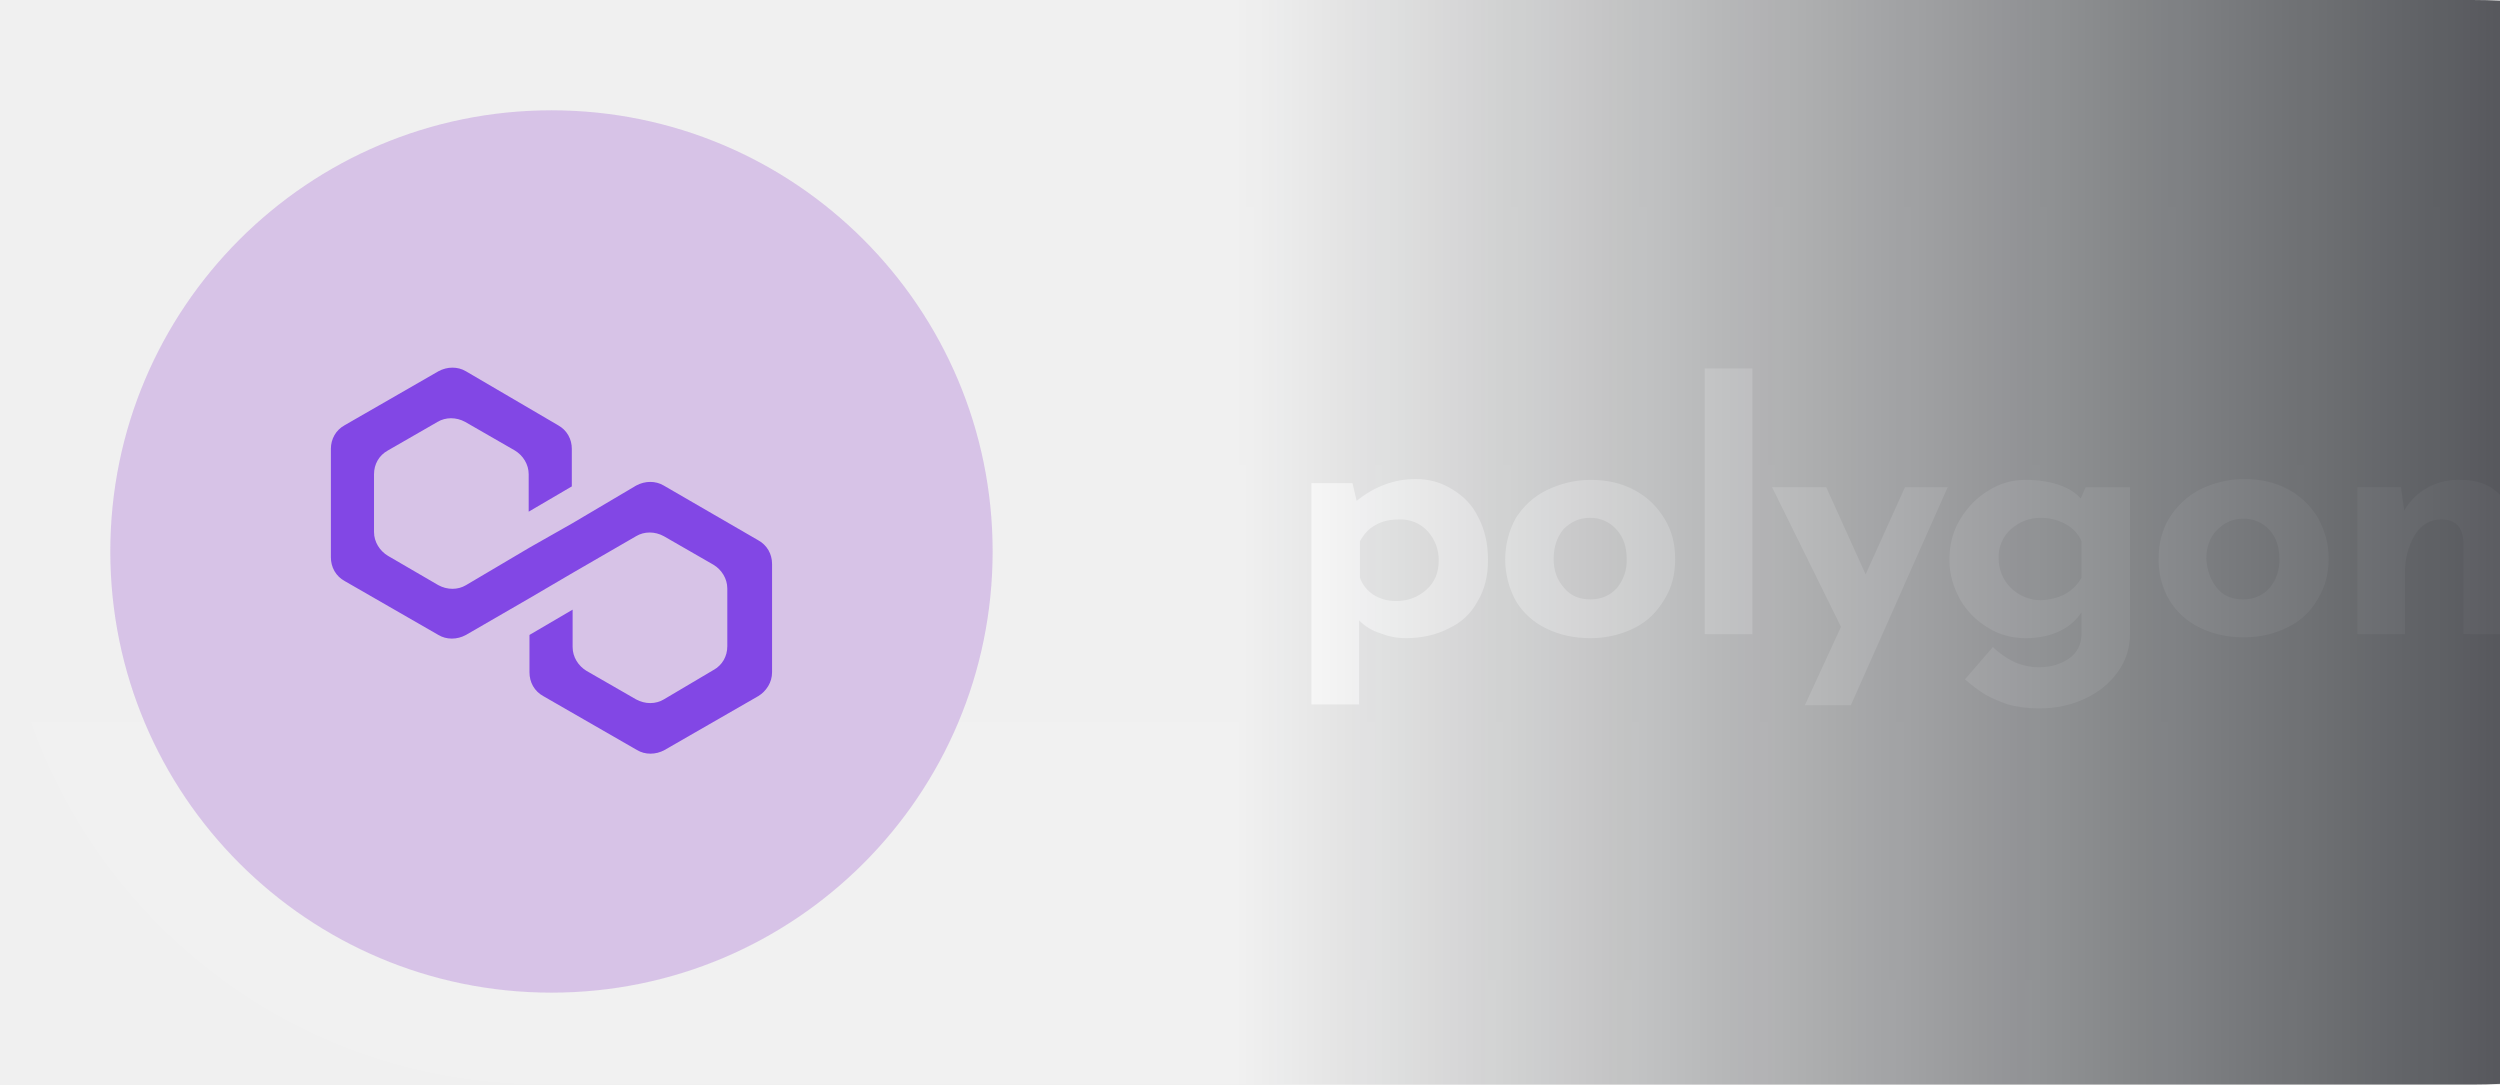
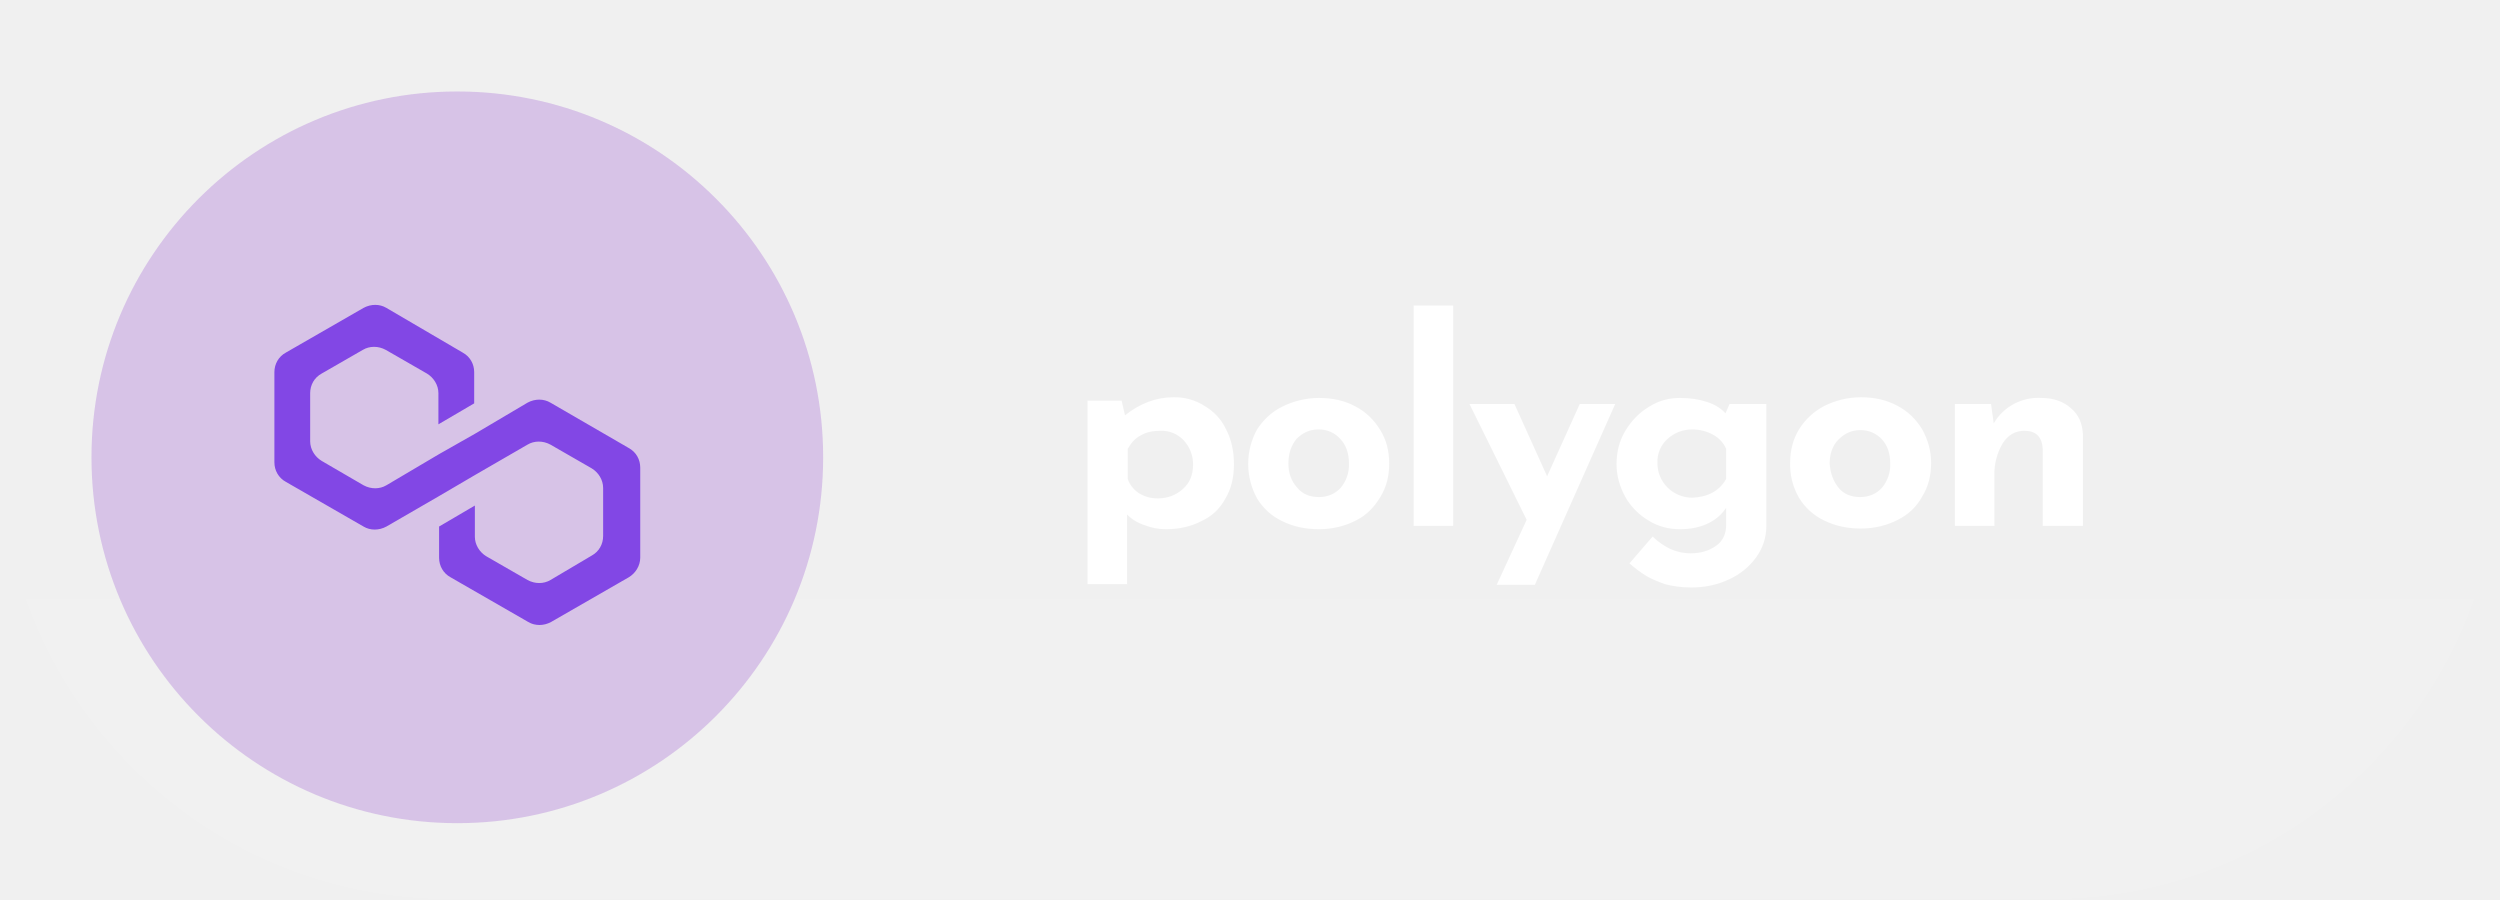
- <svg xmlns="http://www.w3.org/2000/svg" width="136" height="59" viewBox="0 0 136 59" fill="none">
-   <g filter="url(#filter0_b_2057_33204)">
-     <g clip-path="url(#clip0_2057_33204)">
-       <rect width="164" height="59" rx="29.5" fill="url(#paint0_linear_2057_33204)" />
-       <g clip-path="url(#clip1_2057_33204)">
-         <path d="M79.025 26.633C79.606 26.985 80.097 27.468 80.41 28.127C80.767 28.786 80.946 29.577 80.946 30.455C80.946 31.334 80.767 32.081 80.365 32.739C80.008 33.398 79.472 33.882 78.802 34.189C78.132 34.541 77.328 34.716 76.479 34.716C75.988 34.716 75.541 34.628 75.095 34.453C74.655 34.315 74.257 34.074 73.934 33.75V38.318H71.343V26.282H73.576L73.8 27.248C74.782 26.458 75.854 26.062 76.971 26.062C77.699 26.042 78.415 26.242 79.025 26.633ZM77.596 32.081C78.043 31.685 78.266 31.158 78.266 30.499C78.279 29.898 78.055 29.316 77.641 28.874C77.448 28.669 77.212 28.509 76.95 28.402C76.688 28.296 76.405 28.247 76.122 28.259C75.631 28.259 75.184 28.347 74.827 28.566C74.47 28.742 74.202 29.049 73.978 29.445V31.422C74.112 31.817 74.38 32.124 74.693 32.344C75.05 32.564 75.452 32.696 75.944 32.696C76.613 32.696 77.149 32.476 77.596 32.081ZM82.464 28.171C82.866 27.556 83.402 27.029 84.117 26.677C84.831 26.326 85.635 26.106 86.528 26.106C87.422 26.106 88.226 26.282 88.94 26.677C89.61 27.029 90.146 27.556 90.548 28.215C90.95 28.874 91.129 29.577 91.129 30.411C91.129 31.246 90.95 31.949 90.548 32.608C90.146 33.267 89.655 33.794 88.94 34.145C88.27 34.496 87.422 34.716 86.528 34.716C85.635 34.716 84.831 34.541 84.117 34.189C83.428 33.862 82.854 33.342 82.464 32.696C82.082 32.001 81.882 31.223 81.882 30.433C81.882 29.643 82.082 28.866 82.464 28.171ZM85.099 31.993C85.457 32.432 85.948 32.608 86.528 32.608C87.109 32.608 87.6 32.388 87.958 31.993C88.325 31.547 88.515 30.985 88.493 30.411C88.493 29.752 88.315 29.225 87.958 28.83C87.779 28.617 87.553 28.447 87.298 28.333C87.043 28.219 86.764 28.163 86.484 28.171C85.903 28.171 85.457 28.39 85.055 28.786C84.697 29.225 84.519 29.752 84.519 30.411C84.519 31.026 84.697 31.553 85.099 31.993ZM95.327 20.044V34.496H92.736V20.044H95.327ZM105.956 26.502L100.686 38.362H98.185L100.15 34.101L96.399 26.502H99.346L101.49 31.246L103.634 26.502H105.956ZM115.871 26.502V34.496C115.871 35.243 115.648 35.946 115.202 36.561C114.755 37.176 114.174 37.659 113.415 38.011C112.656 38.362 111.852 38.538 110.959 38.538C110.289 38.538 109.708 38.45 109.217 38.318C108.726 38.143 108.324 37.967 108.011 37.791C107.615 37.545 107.242 37.266 106.894 36.956L108.413 35.199C108.77 35.551 109.172 35.814 109.529 35.99C109.887 36.166 110.378 36.298 110.914 36.298C111.584 36.298 112.12 36.122 112.566 35.814C113.013 35.507 113.236 35.024 113.236 34.453V33.31C112.968 33.706 112.611 34.057 112.075 34.321C111.539 34.584 110.914 34.716 110.199 34.716C109.485 34.716 108.77 34.541 108.145 34.145C107.512 33.771 106.988 33.241 106.626 32.608C106.269 31.949 106.046 31.246 106.046 30.455C106.046 29.664 106.224 28.918 106.626 28.259C107.028 27.6 107.52 27.073 108.19 26.677C108.815 26.282 109.485 26.106 110.199 26.106C110.869 26.106 111.45 26.194 111.986 26.37C112.522 26.546 112.924 26.809 113.192 27.117L113.46 26.502H115.871ZM113.236 31.422V29.445C113.068 29.052 112.768 28.727 112.388 28.522C111.966 28.288 111.488 28.167 111.003 28.171C110.378 28.171 109.842 28.39 109.395 28.786C109.173 28.985 108.997 29.23 108.882 29.503C108.766 29.777 108.713 30.072 108.726 30.367C108.722 30.665 108.778 30.96 108.891 31.235C109.003 31.511 109.17 31.762 109.382 31.975C109.594 32.187 109.846 32.356 110.124 32.472C110.402 32.588 110.701 32.649 111.003 32.652C112.031 32.608 112.79 32.212 113.236 31.422ZM118.015 28.171C118.415 27.521 118.986 26.99 119.668 26.633C120.382 26.282 121.186 26.062 122.08 26.062C122.973 26.062 123.777 26.238 124.491 26.633C125.161 26.985 125.697 27.512 126.099 28.171C126.456 28.83 126.68 29.533 126.68 30.367C126.68 31.202 126.501 31.905 126.099 32.564C125.742 33.223 125.206 33.75 124.491 34.101C123.821 34.453 122.973 34.672 122.08 34.672C121.186 34.672 120.382 34.496 119.668 34.145C118.98 33.818 118.405 33.298 118.015 32.652C117.604 31.944 117.403 31.137 117.435 30.323C117.435 29.577 117.613 28.83 118.015 28.171ZM120.606 31.993C120.963 32.432 121.454 32.608 122.035 32.608C122.615 32.608 123.107 32.388 123.464 31.993C123.831 31.547 124.022 30.985 124 30.411C124 29.752 123.821 29.225 123.464 28.83C123.285 28.631 123.065 28.474 122.818 28.368C122.571 28.261 122.304 28.209 122.035 28.215C121.454 28.215 121.008 28.434 120.606 28.83C120.204 29.225 120.025 29.796 120.025 30.411C120.07 31.026 120.248 31.553 120.606 31.993ZM135.835 26.765C136.371 27.204 136.595 27.776 136.639 28.478V34.496H134.004V29.445C133.96 28.654 133.558 28.259 132.798 28.259C132.218 28.259 131.727 28.522 131.369 29.093C130.994 29.733 130.808 30.464 130.833 31.202V34.496H128.243V26.502H130.61L130.789 27.776C131.099 27.237 131.556 26.796 132.109 26.5C132.661 26.205 133.287 26.069 133.915 26.106C134.674 26.106 135.344 26.326 135.835 26.765Z" fill="white" />
-       </g>
-       <path opacity="0.2" d="M30 54C43.255 54 54 43.255 54 30C54 16.745 43.255 6 30 6C16.745 6 6 16.745 6 30C6 43.255 16.745 54 30 54Z" fill="#7310C1" />
-       <path d="M36.111 26.415C35.668 26.149 35.092 26.149 34.605 26.415L31.151 28.458L28.804 29.79L25.351 31.832C24.908 32.098 24.332 32.098 23.845 31.832L21.1 30.234C20.657 29.967 20.347 29.479 20.347 28.946V25.794C20.347 25.261 20.613 24.773 21.1 24.506L23.801 22.952C24.244 22.686 24.819 22.686 25.306 22.952L28.007 24.506C28.45 24.773 28.76 25.261 28.76 25.794V27.836L31.107 26.46V24.418C31.107 23.885 30.841 23.396 30.354 23.13L25.351 20.2C24.908 19.933 24.332 19.933 23.845 20.2L18.753 23.13C18.266 23.396 18 23.885 18 24.418V30.322C18 30.855 18.266 31.344 18.753 31.61L23.845 34.54C24.288 34.807 24.863 34.807 25.351 34.54L28.804 32.542L31.151 31.166L34.605 29.168C35.048 28.902 35.624 28.902 36.111 29.168L38.812 30.722C39.255 30.988 39.565 31.477 39.565 32.01V35.162C39.565 35.695 39.299 36.183 38.812 36.449L36.111 38.048C35.668 38.314 35.092 38.314 34.605 38.048L31.904 36.494C31.461 36.227 31.151 35.739 31.151 35.206V33.164L28.804 34.54V36.582C28.804 37.115 29.07 37.604 29.557 37.87L34.649 40.8C35.092 41.067 35.668 41.067 36.155 40.8L41.247 37.87C41.69 37.604 42 37.115 42 36.582V30.678C42 30.145 41.734 29.657 41.247 29.39L36.111 26.415Z" fill="#8247E5" />
-       <path d="M48 0L172 0L172 59L48 59L48 0Z" fill="url(#paint1_linear_2057_33204)" />
+ <svg xmlns="http://www.w3.org/2000/svg" width="164" height="59" viewBox="0 0 164 59" fill="none">
+   <g filter="url(#filter0_b_2222_35656)">
+     <rect width="164" height="59" rx="29.5" fill="url(#paint0_linear_2222_35656)" />
+     <g clip-path="url(#clip0_2222_35656)">
+       <path d="M79.025 26.633C79.606 26.985 80.097 27.468 80.41 28.127C80.767 28.786 80.946 29.577 80.946 30.455C80.946 31.334 80.767 32.081 80.365 32.739C80.008 33.398 79.472 33.882 78.802 34.189C78.132 34.541 77.328 34.716 76.479 34.716C75.988 34.716 75.541 34.628 75.095 34.453C74.655 34.315 74.257 34.074 73.934 33.75V38.318H71.343V26.282H73.576L73.8 27.248C74.782 26.458 75.854 26.062 76.971 26.062C77.699 26.042 78.415 26.242 79.025 26.633ZM77.596 32.081C78.043 31.685 78.266 31.158 78.266 30.499C78.279 29.898 78.055 29.316 77.641 28.874C77.448 28.669 77.212 28.509 76.95 28.402C76.688 28.296 76.405 28.247 76.122 28.259C75.631 28.259 75.184 28.347 74.827 28.566C74.47 28.742 74.202 29.049 73.978 29.445V31.422C74.112 31.817 74.38 32.124 74.693 32.344C75.05 32.564 75.452 32.696 75.944 32.696C76.613 32.696 77.149 32.476 77.596 32.081ZM82.464 28.171C82.866 27.556 83.402 27.029 84.117 26.677C84.831 26.326 85.635 26.106 86.528 26.106C87.422 26.106 88.226 26.282 88.94 26.677C89.61 27.029 90.146 27.556 90.548 28.215C90.95 28.874 91.129 29.577 91.129 30.411C91.129 31.246 90.95 31.949 90.548 32.608C90.146 33.267 89.655 33.794 88.94 34.145C88.27 34.496 87.422 34.716 86.528 34.716C85.635 34.716 84.831 34.541 84.117 34.189C83.428 33.862 82.854 33.342 82.464 32.696C82.082 32.001 81.882 31.223 81.882 30.433C81.882 29.643 82.082 28.866 82.464 28.171ZM85.099 31.993C85.457 32.432 85.948 32.608 86.528 32.608C87.109 32.608 87.6 32.388 87.958 31.993C88.325 31.547 88.515 30.985 88.493 30.411C88.493 29.752 88.315 29.225 87.958 28.83C87.779 28.617 87.553 28.447 87.298 28.333C87.043 28.219 86.764 28.163 86.484 28.171C85.903 28.171 85.457 28.39 85.055 28.786C84.697 29.225 84.519 29.752 84.519 30.411C84.519 31.026 84.697 31.553 85.099 31.993ZM95.327 20.044V34.496H92.736V20.044H95.327ZM105.956 26.502L100.686 38.362H98.185L100.15 34.101L96.399 26.502H99.346L101.49 31.246L103.634 26.502H105.956ZM115.871 26.502V34.496C115.871 35.243 115.648 35.946 115.202 36.561C114.755 37.176 114.174 37.659 113.415 38.011C112.656 38.362 111.852 38.538 110.959 38.538C110.289 38.538 109.708 38.45 109.217 38.318C108.726 38.143 108.324 37.967 108.011 37.791C107.615 37.545 107.242 37.266 106.894 36.956L108.413 35.199C108.77 35.551 109.172 35.814 109.529 35.99C109.887 36.166 110.378 36.298 110.914 36.298C111.584 36.298 112.12 36.122 112.566 35.814C113.013 35.507 113.236 35.024 113.236 34.453V33.31C112.968 33.706 112.611 34.057 112.075 34.321C111.539 34.584 110.914 34.716 110.199 34.716C109.485 34.716 108.77 34.541 108.145 34.145C107.512 33.771 106.988 33.241 106.626 32.608C106.269 31.949 106.046 31.246 106.046 30.455C106.046 29.664 106.224 28.918 106.626 28.259C107.028 27.6 107.52 27.073 108.19 26.677C108.815 26.282 109.485 26.106 110.199 26.106C110.869 26.106 111.45 26.194 111.986 26.37C112.522 26.546 112.924 26.809 113.192 27.117L113.46 26.502H115.871ZM113.236 31.422V29.445C113.068 29.052 112.768 28.727 112.388 28.522C111.966 28.288 111.488 28.167 111.003 28.171C110.378 28.171 109.842 28.39 109.395 28.786C109.173 28.985 108.997 29.23 108.882 29.503C108.766 29.777 108.713 30.072 108.726 30.367C108.722 30.665 108.778 30.96 108.891 31.235C109.003 31.511 109.17 31.762 109.382 31.975C109.594 32.187 109.846 32.356 110.124 32.472C110.402 32.588 110.701 32.649 111.003 32.652C112.031 32.608 112.79 32.212 113.236 31.422ZM118.015 28.171C118.415 27.521 118.986 26.99 119.668 26.633C120.382 26.282 121.186 26.062 122.08 26.062C122.973 26.062 123.777 26.238 124.491 26.633C125.161 26.985 125.697 27.512 126.099 28.171C126.456 28.83 126.68 29.533 126.68 30.367C126.68 31.202 126.501 31.905 126.099 32.564C125.742 33.223 125.206 33.75 124.491 34.101C123.821 34.453 122.973 34.672 122.08 34.672C121.186 34.672 120.382 34.496 119.668 34.145C118.98 33.818 118.405 33.298 118.015 32.652C117.604 31.944 117.403 31.137 117.435 30.323C117.435 29.577 117.613 28.83 118.015 28.171ZM120.606 31.993C120.963 32.432 121.454 32.608 122.035 32.608C122.615 32.608 123.107 32.388 123.464 31.993C123.831 31.547 124.022 30.985 124 30.411C124 29.752 123.821 29.225 123.464 28.83C123.285 28.631 123.065 28.474 122.818 28.368C122.571 28.261 122.304 28.209 122.035 28.215C121.454 28.215 121.008 28.434 120.606 28.83C120.204 29.225 120.025 29.796 120.025 30.411C120.07 31.026 120.248 31.553 120.606 31.993ZM135.835 26.765C136.371 27.204 136.595 27.776 136.639 28.478V34.496H134.004V29.445C133.96 28.654 133.558 28.259 132.798 28.259C132.218 28.259 131.727 28.522 131.369 29.093C130.994 29.733 130.808 30.464 130.833 31.202V34.496H128.243V26.502H130.61L130.789 27.776C131.099 27.237 131.556 26.796 132.109 26.5C132.661 26.205 133.287 26.069 133.915 26.106C134.674 26.106 135.344 26.326 135.835 26.765Z" fill="white" />
    </g>
+     <path opacity="0.2" d="M30 54C43.255 54 54 43.255 54 30C54 16.745 43.255 6 30 6C16.745 6 6 16.745 6 30C6 43.255 16.745 54 30 54Z" fill="#7310C1" />
+     <path d="M36.111 26.415C35.668 26.149 35.092 26.149 34.605 26.415L31.151 28.458L28.804 29.79L25.351 31.832C24.908 32.098 24.332 32.098 23.845 31.832L21.1 30.234C20.657 29.967 20.347 29.479 20.347 28.946V25.794C20.347 25.261 20.613 24.773 21.1 24.506L23.801 22.952C24.244 22.686 24.819 22.686 25.306 22.952L28.007 24.506C28.45 24.773 28.76 25.261 28.76 25.794V27.836L31.107 26.46V24.418C31.107 23.885 30.841 23.396 30.354 23.13L25.351 20.2C24.908 19.933 24.332 19.933 23.845 20.2L18.753 23.13C18.266 23.396 18 23.885 18 24.418V30.322C18 30.855 18.266 31.344 18.753 31.61L23.845 34.54C24.288 34.807 24.863 34.807 25.351 34.54L28.804 32.542L31.151 31.166L34.605 29.168C35.048 28.902 35.624 28.902 36.111 29.168L38.812 30.722C39.255 30.988 39.565 31.477 39.565 32.01V35.162C39.565 35.695 39.299 36.183 38.812 36.449L36.111 38.048C35.668 38.314 35.092 38.314 34.605 38.048L31.904 36.494C31.461 36.227 31.151 35.739 31.151 35.206V33.164L28.804 34.54V36.582C28.804 37.115 29.07 37.604 29.557 37.87L34.649 40.8C35.092 41.067 35.668 41.067 36.155 40.8L41.247 37.87C41.69 37.604 42 37.115 42 36.582V30.678C42 30.145 41.734 29.657 41.247 29.39L36.111 26.415Z" fill="#8247E5" />
  </g>
  <defs>
-     <filter id="filter0_b_2057_33204" x="-81.549" y="-81.549" width="327.097" height="222.097" filterUnits="userSpaceOnUse" color-interpolation-filters="sRGB">
+     <filter id="filter0_b_2222_35656" x="-81.549" y="-81.549" width="327.097" height="222.097" filterUnits="userSpaceOnUse" color-interpolation-filters="sRGB">
      <feFlood flood-opacity="0" result="BackgroundImageFix" />
      <feGaussianBlur in="BackgroundImageFix" stdDeviation="40.774" />
-       <feComposite in2="SourceAlpha" operator="in" result="effect1_backgroundBlur_2057_33204" />
-       <feBlend mode="normal" in="SourceGraphic" in2="effect1_backgroundBlur_2057_33204" result="shape" />
+       <feComposite in2="SourceAlpha" operator="in" result="effect1_backgroundBlur_2222_35656" />
+       <feBlend mode="normal" in="SourceGraphic" in2="effect1_backgroundBlur_2222_35656" result="shape" />
    </filter>
-     <linearGradient id="paint0_linear_2057_33204" x1="110.562" y1="-79.816" x2="110.562" y2="85.405" gradientUnits="userSpaceOnUse">
+     <linearGradient id="paint0_linear_2222_35656" x1="110.562" y1="-79.816" x2="110.562" y2="85.405" gradientUnits="userSpaceOnUse">
      <stop stop-color="white" stop-opacity="0" />
      <stop offset="0.865" stop-color="white" stop-opacity="0.04" />
      <stop offset="1" stop-color="white" stop-opacity="0.08" />
    </linearGradient>
-     <linearGradient id="paint1_linear_2057_33204" x1="172" y1="1.752" x2="67.191" y2="1.752" gradientUnits="userSpaceOnUse">
-       <stop stop-color="#00010A" />
-       <stop offset="1" stop-color="#121619" stop-opacity="0" />
-     </linearGradient>
-     <clipPath id="clip0_2057_33204">
-       <rect width="164" height="59" rx="29.5" fill="white" />
-     </clipPath>
-     <clipPath id="clip1_2057_33204">
+     <clipPath id="clip0_2222_35656">
      <rect width="94.639" height="20.822" fill="white" transform="translate(42 20)" />
    </clipPath>
  </defs>
</svg>
